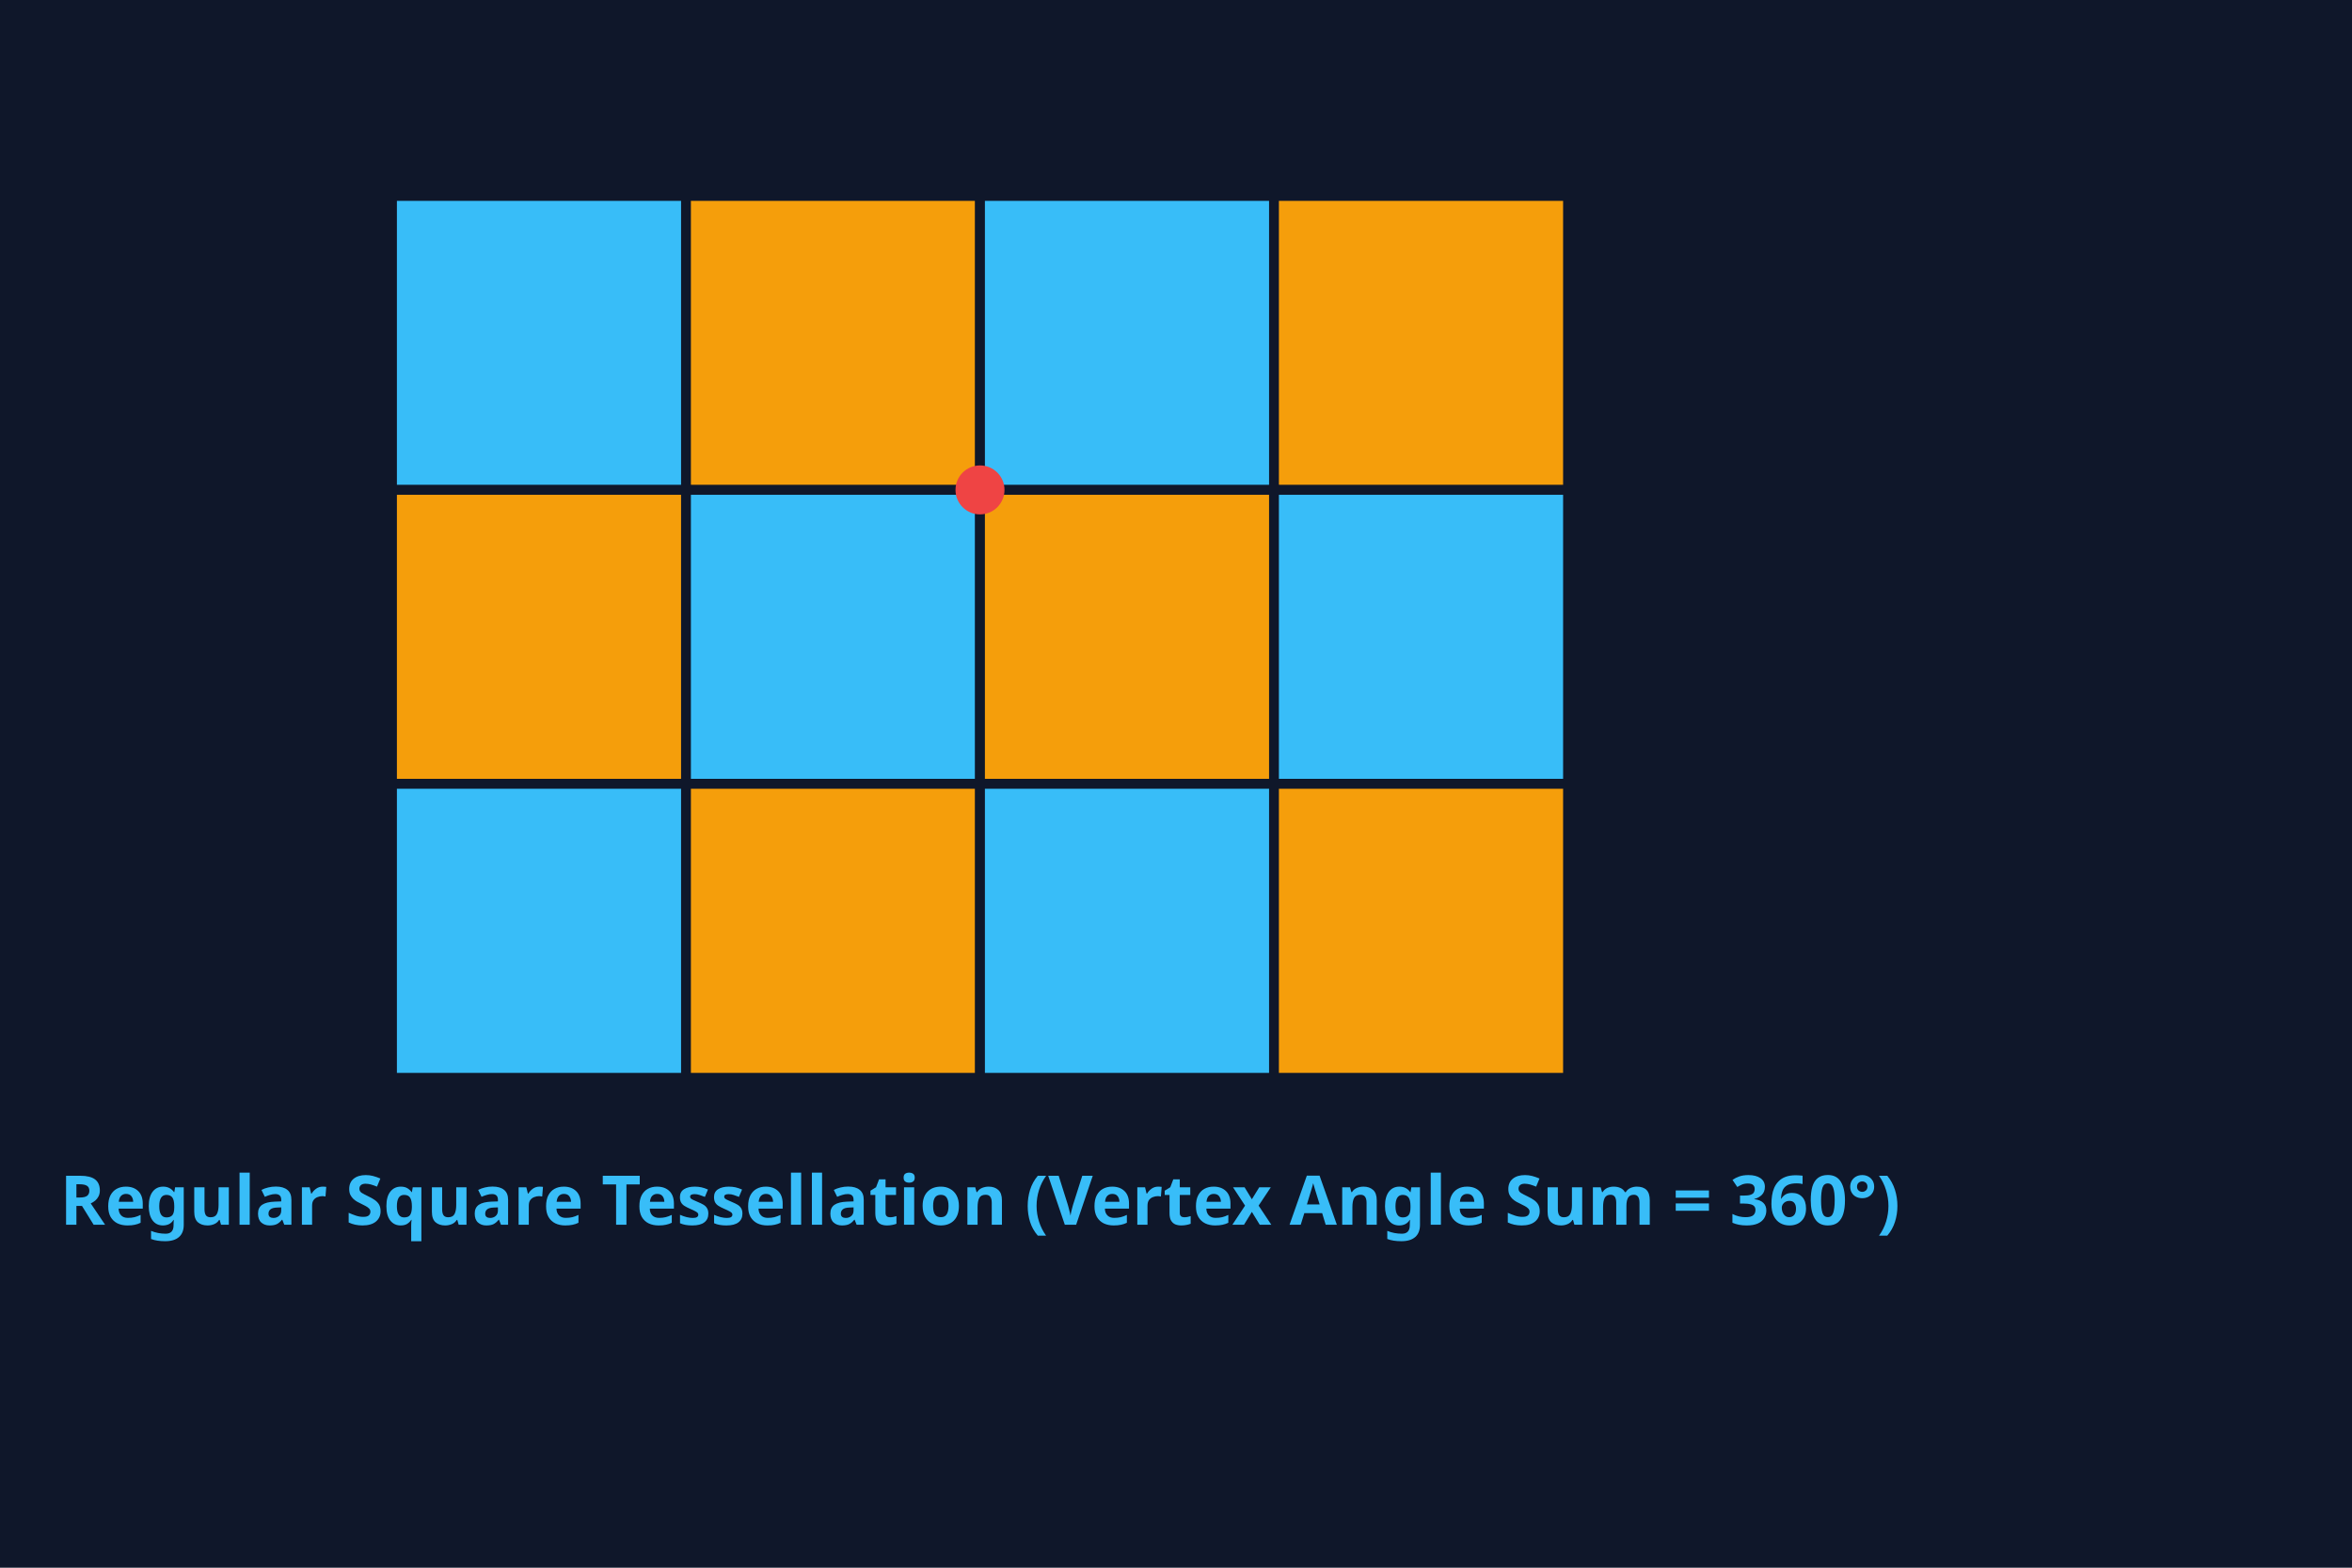
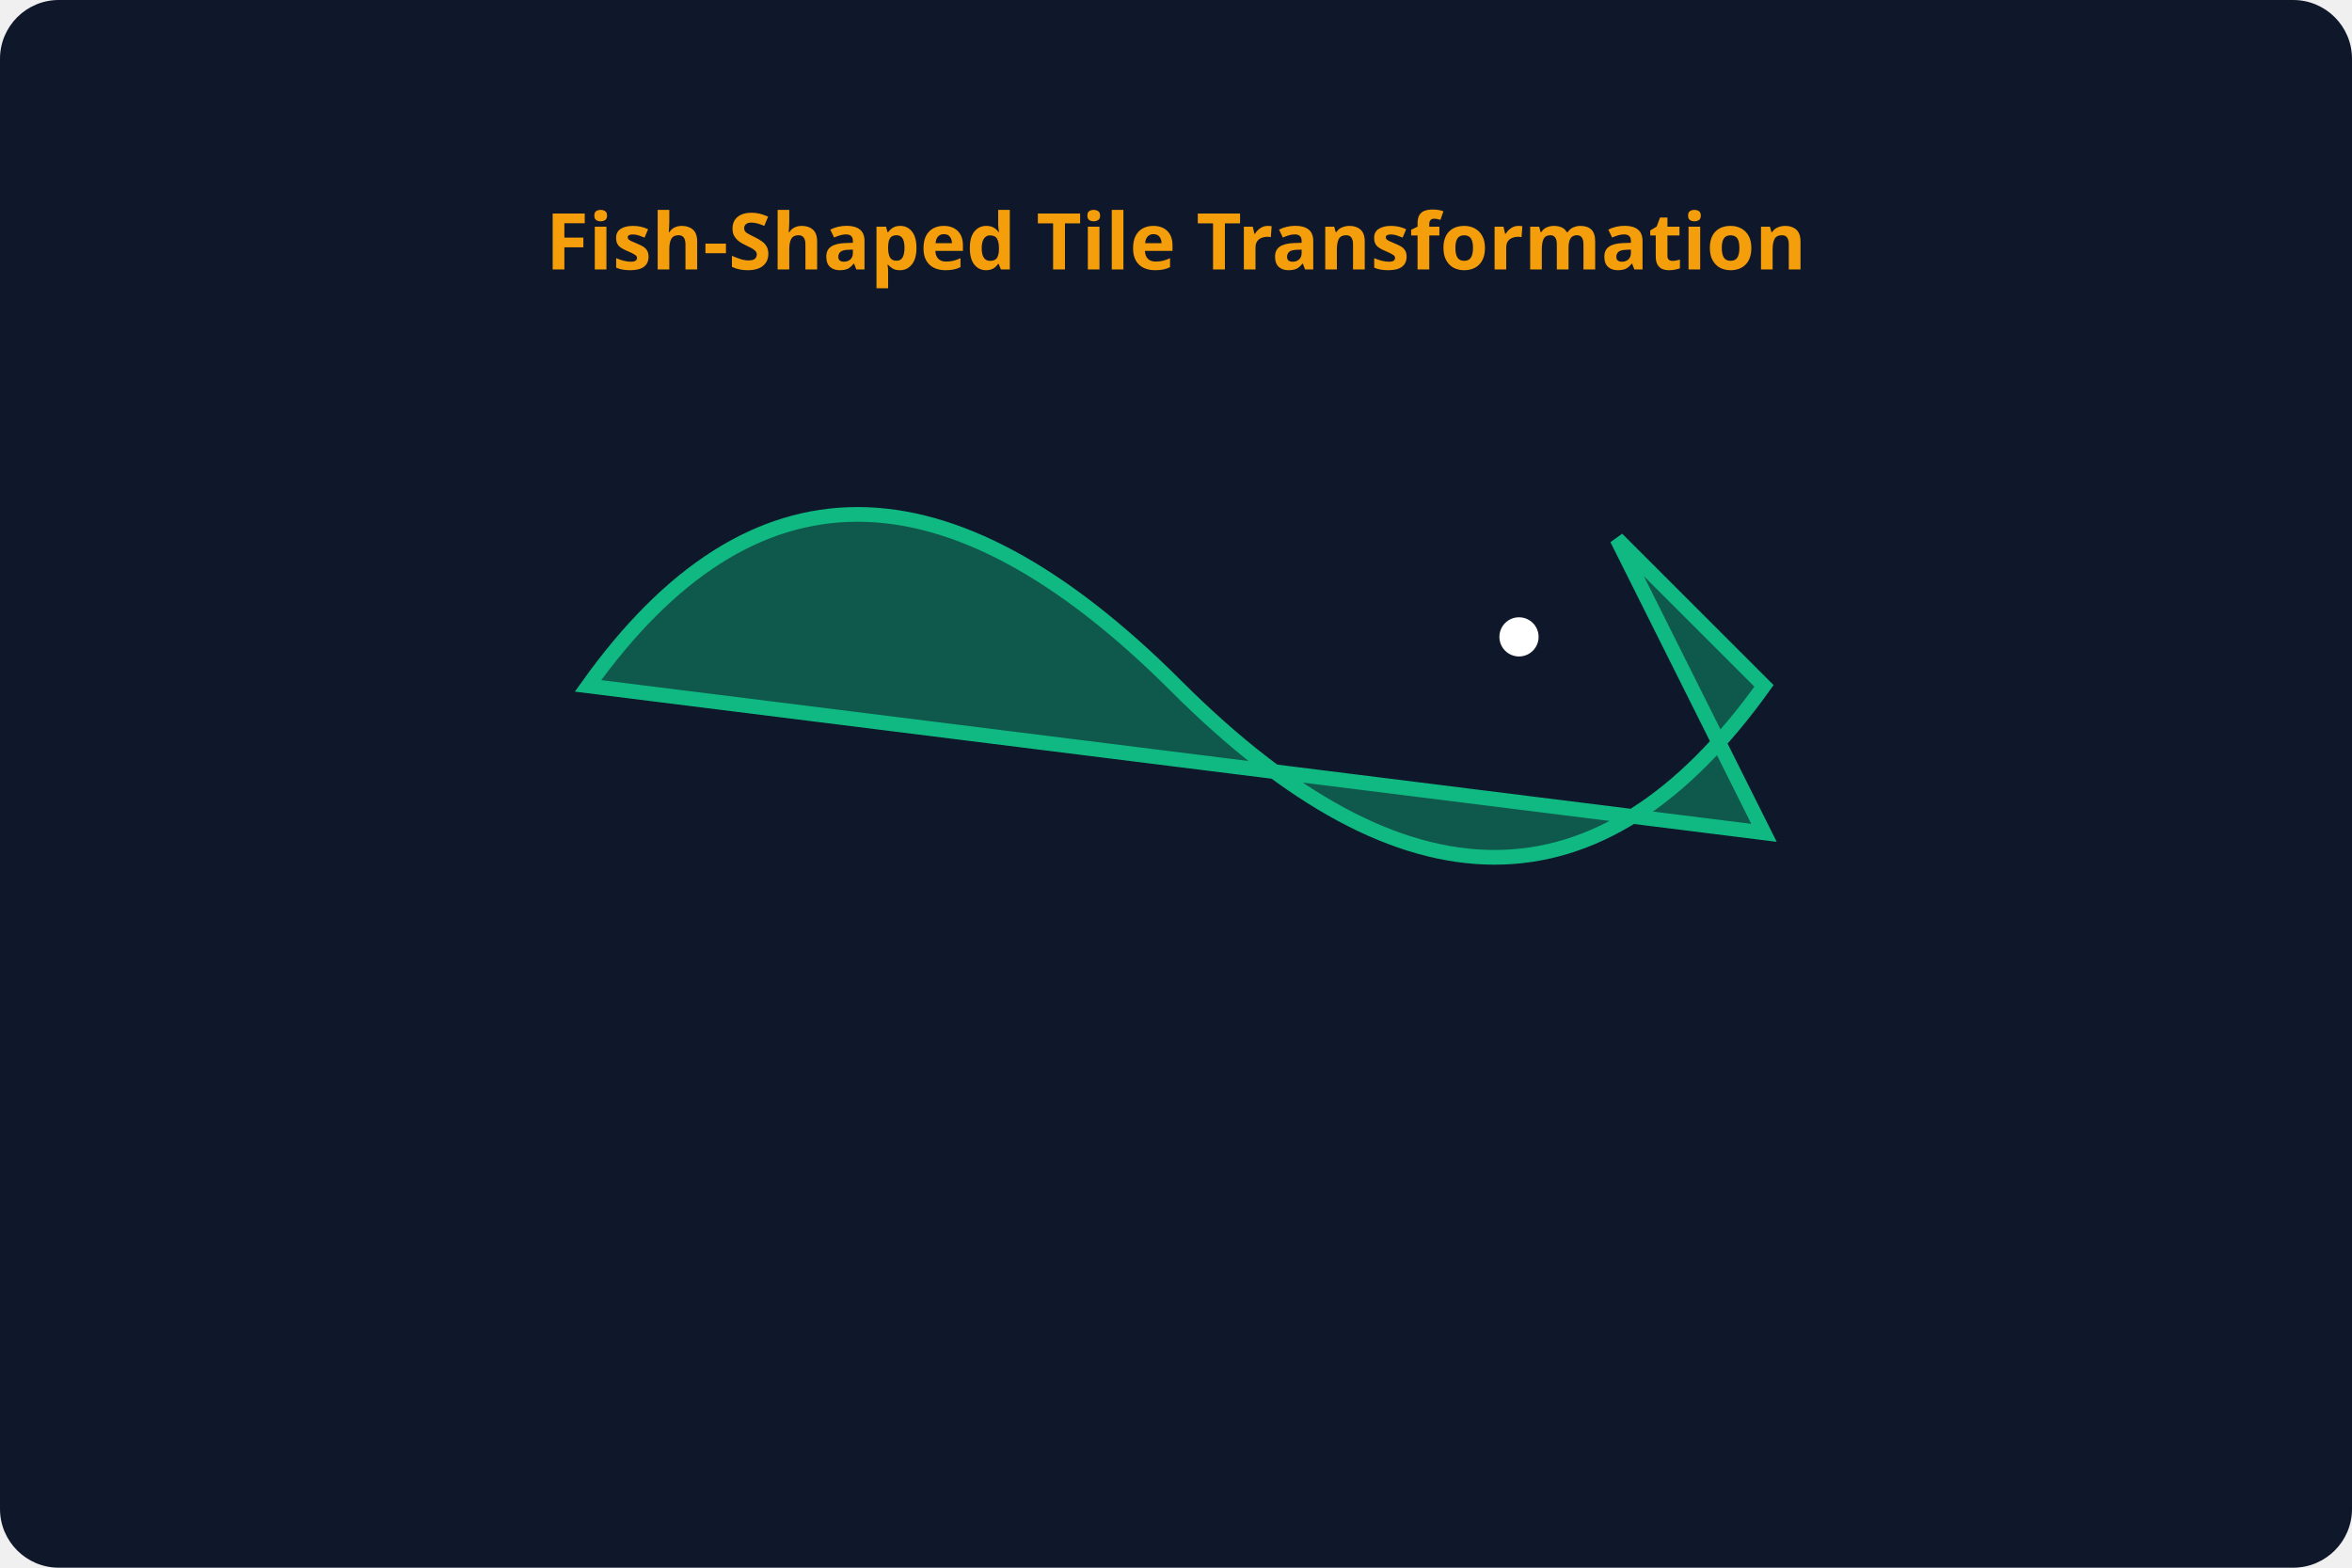
<svg xmlns="http://www.w3.org/2000/svg" width="480" height="320" viewBox="0 0 480 320">
  <defs>
    <marker id="arrow" viewBox="0 0 10 10" refX="5" refY="5" markerWidth="6" markerHeight="6" orient="auto-start-reverse">
      <path d="M 0 0 L 10 5 L 0 10 z" fill="#f59e0b" />
    </marker>
  </defs>
-   <rect width="100%" height="100%" fill="#0f172a" />
-   <g transform="translate(80, 40)">
-     <rect x="0" y="0" width="60" height="60" fill="#38bdf8" stroke="#0f172a" stroke-width="2" />
-     <rect x="60" y="0" width="60" height="60" fill="#f59e0b" stroke="#0f172a" stroke-width="2" />
-     <rect x="120" y="0" width="60" height="60" fill="#38bdf8" stroke="#0f172a" stroke-width="2" />
-     <rect x="180" y="0" width="60" height="60" fill="#f59e0b" stroke="#0f172a" stroke-width="2" />
-     <rect x="0" y="60" width="60" height="60" fill="#f59e0b" stroke="#0f172a" stroke-width="2" />
-     <rect x="60" y="60" width="60" height="60" fill="#38bdf8" stroke="#0f172a" stroke-width="2" />
-     <rect x="120" y="60" width="60" height="60" fill="#f59e0b" stroke="#0f172a" stroke-width="2" />
-     <rect x="180" y="60" width="60" height="60" fill="#38bdf8" stroke="#0f172a" stroke-width="2" />
-     <rect x="0" y="120" width="60" height="60" fill="#38bdf8" stroke="#0f172a" stroke-width="2" />
-     <rect x="60" y="120" width="60" height="60" fill="#f59e0b" stroke="#0f172a" stroke-width="2" />
-     <rect x="120" y="120" width="60" height="60" fill="#38bdf8" stroke="#0f172a" stroke-width="2" />
-     <rect x="180" y="120" width="60" height="60" fill="#f59e0b" stroke="#0f172a" stroke-width="2" />
-     <circle cx="120" cy="60" r="5" fill="#ef4444" />
-     <text x="120" y="210" text-anchor="middle" font-family="sans-serif" font-size="14" fill="#38bdf8" font-weight="bold">Regular Square Tessellation (Vertex Angle Sum = 360°)</text>
+   <rect width="100%" height="100%" fill="#0f172a" rx="12" />
+   <g transform="translate(80, 30)">
+     <text x="160" y="25" text-anchor="middle" font-family="sans-serif" font-size="16" fill="#f59e0b" font-weight="bold">Fish-Shaped Tile Transformation</text>
+     <path d="M 40,110 Q 90,40 160,110 Q 230,180 280,110 L 250,80 L 280,140 Z" fill="rgba(16, 185, 129, 0.4)" stroke="#10b981" stroke-width="3" />
+     <circle cx="230" cy="100" r="4" fill="#ffffff" />
  </g>
</svg>
